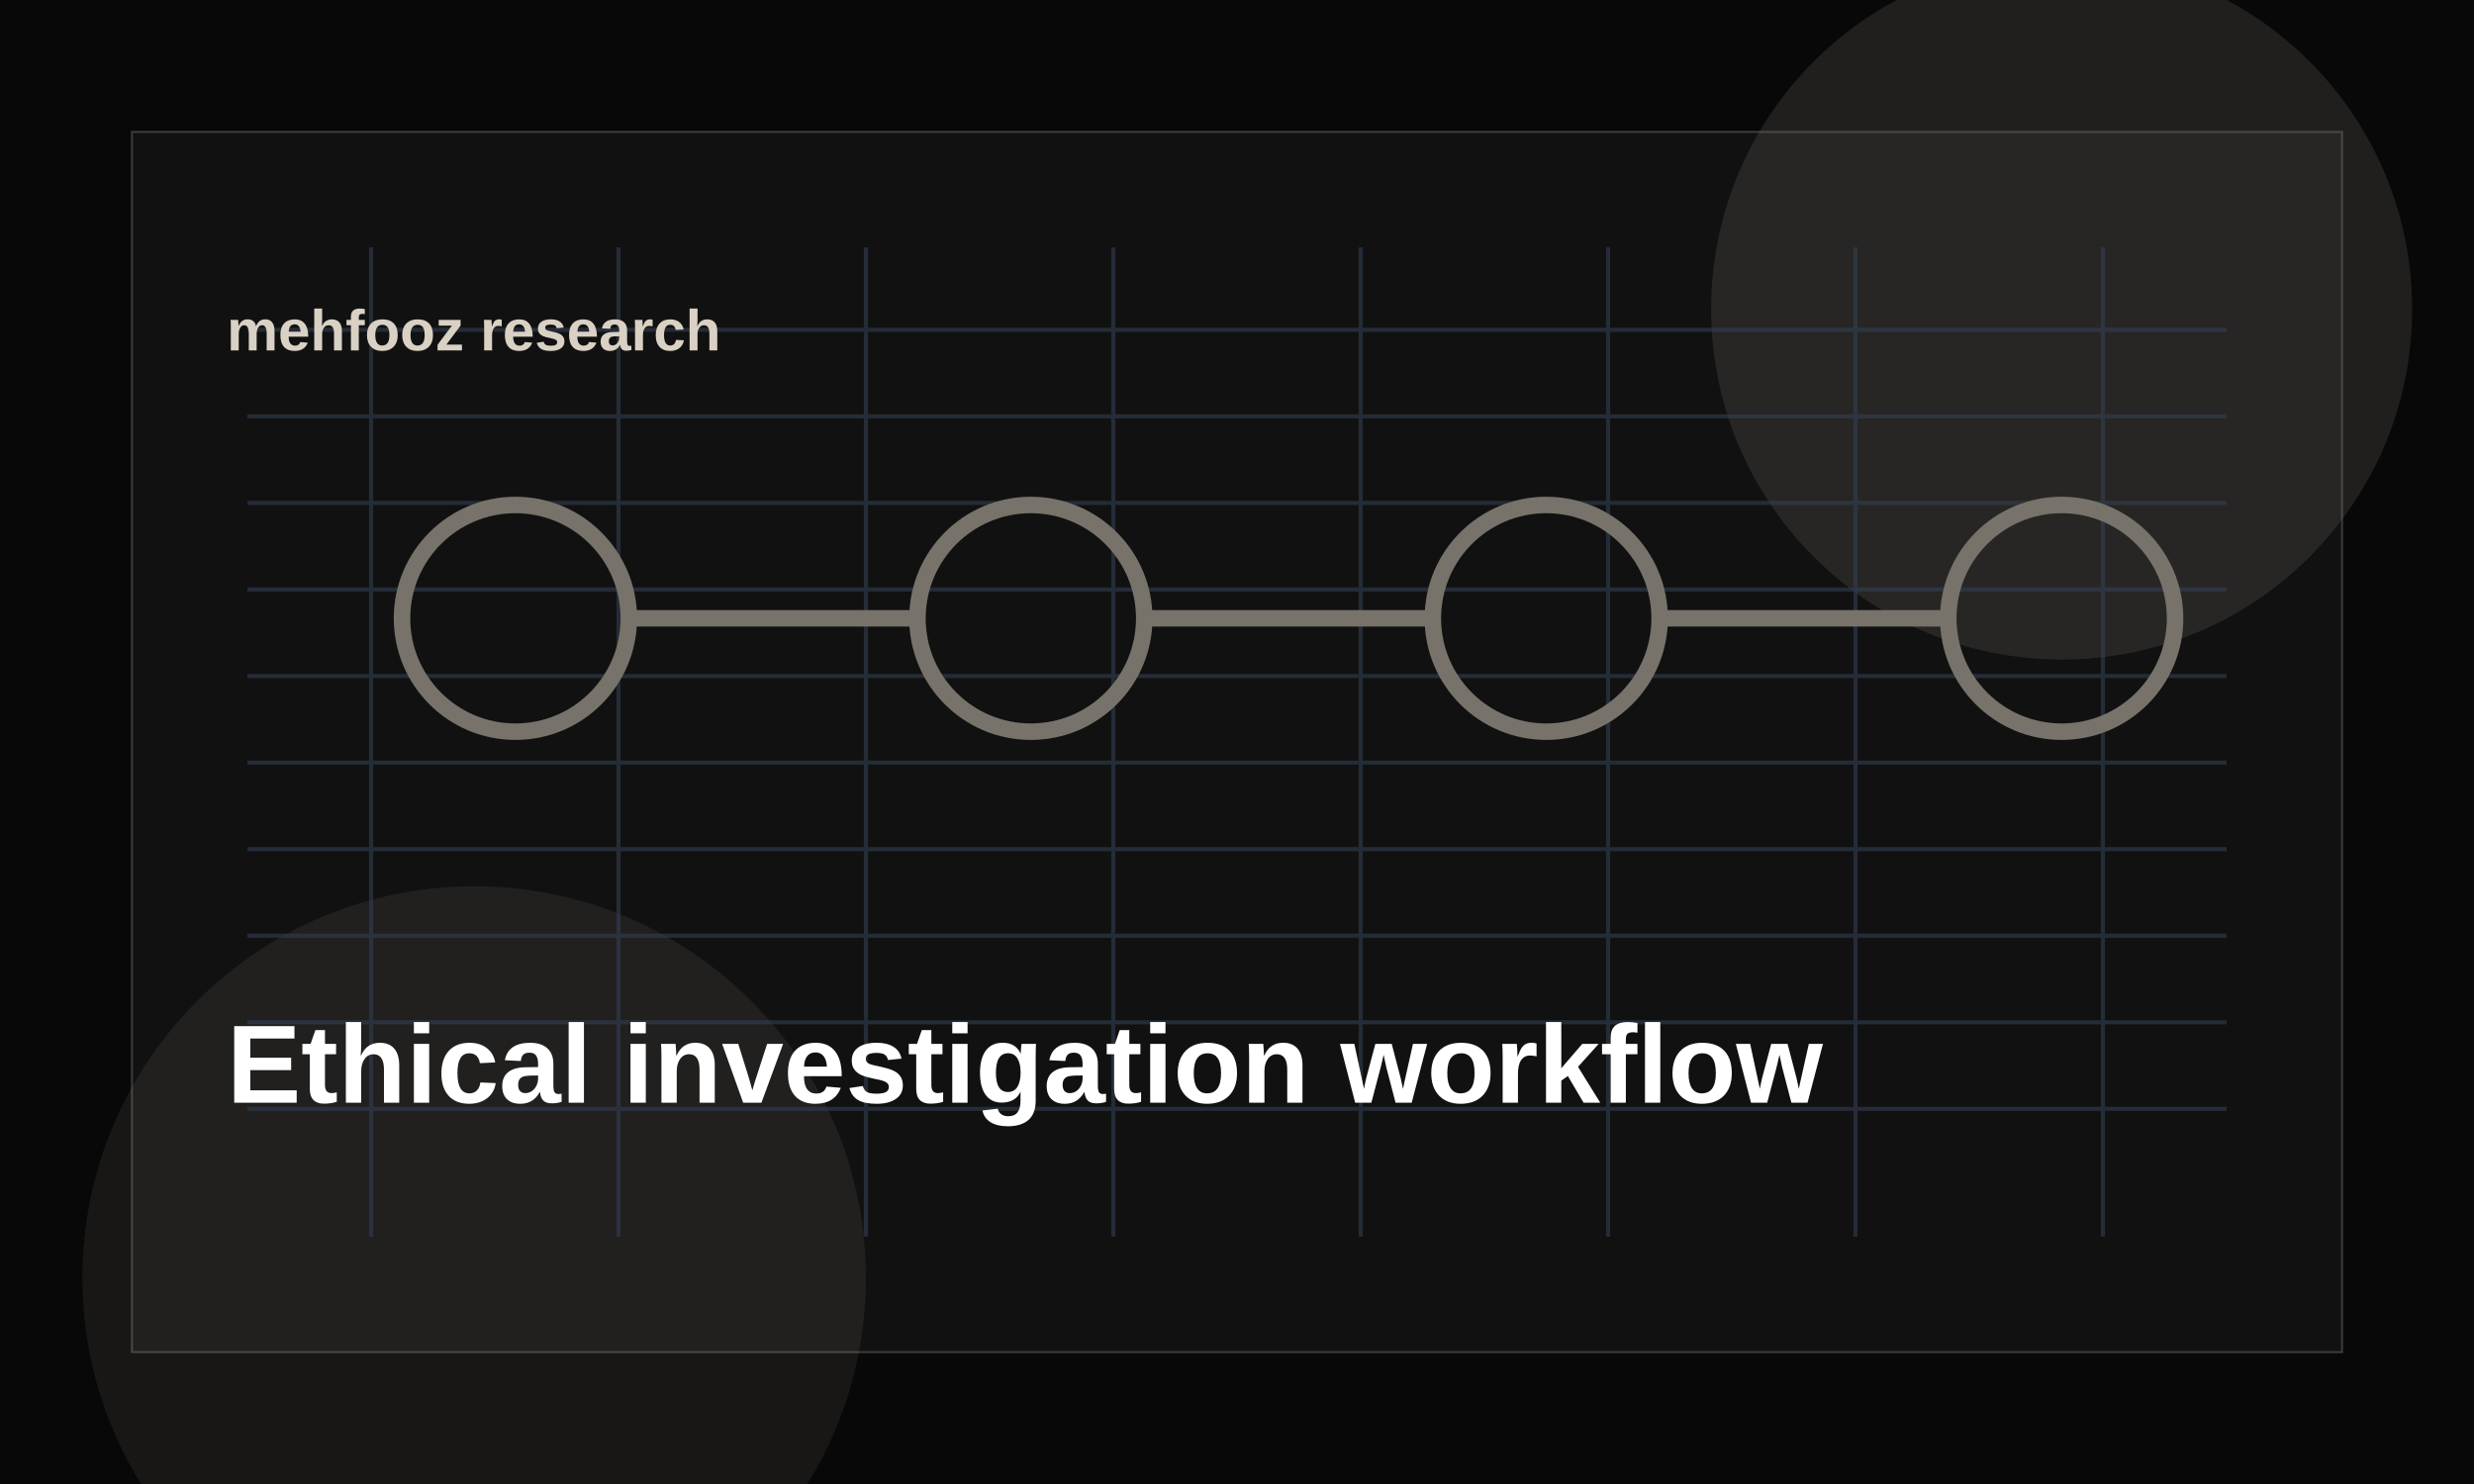
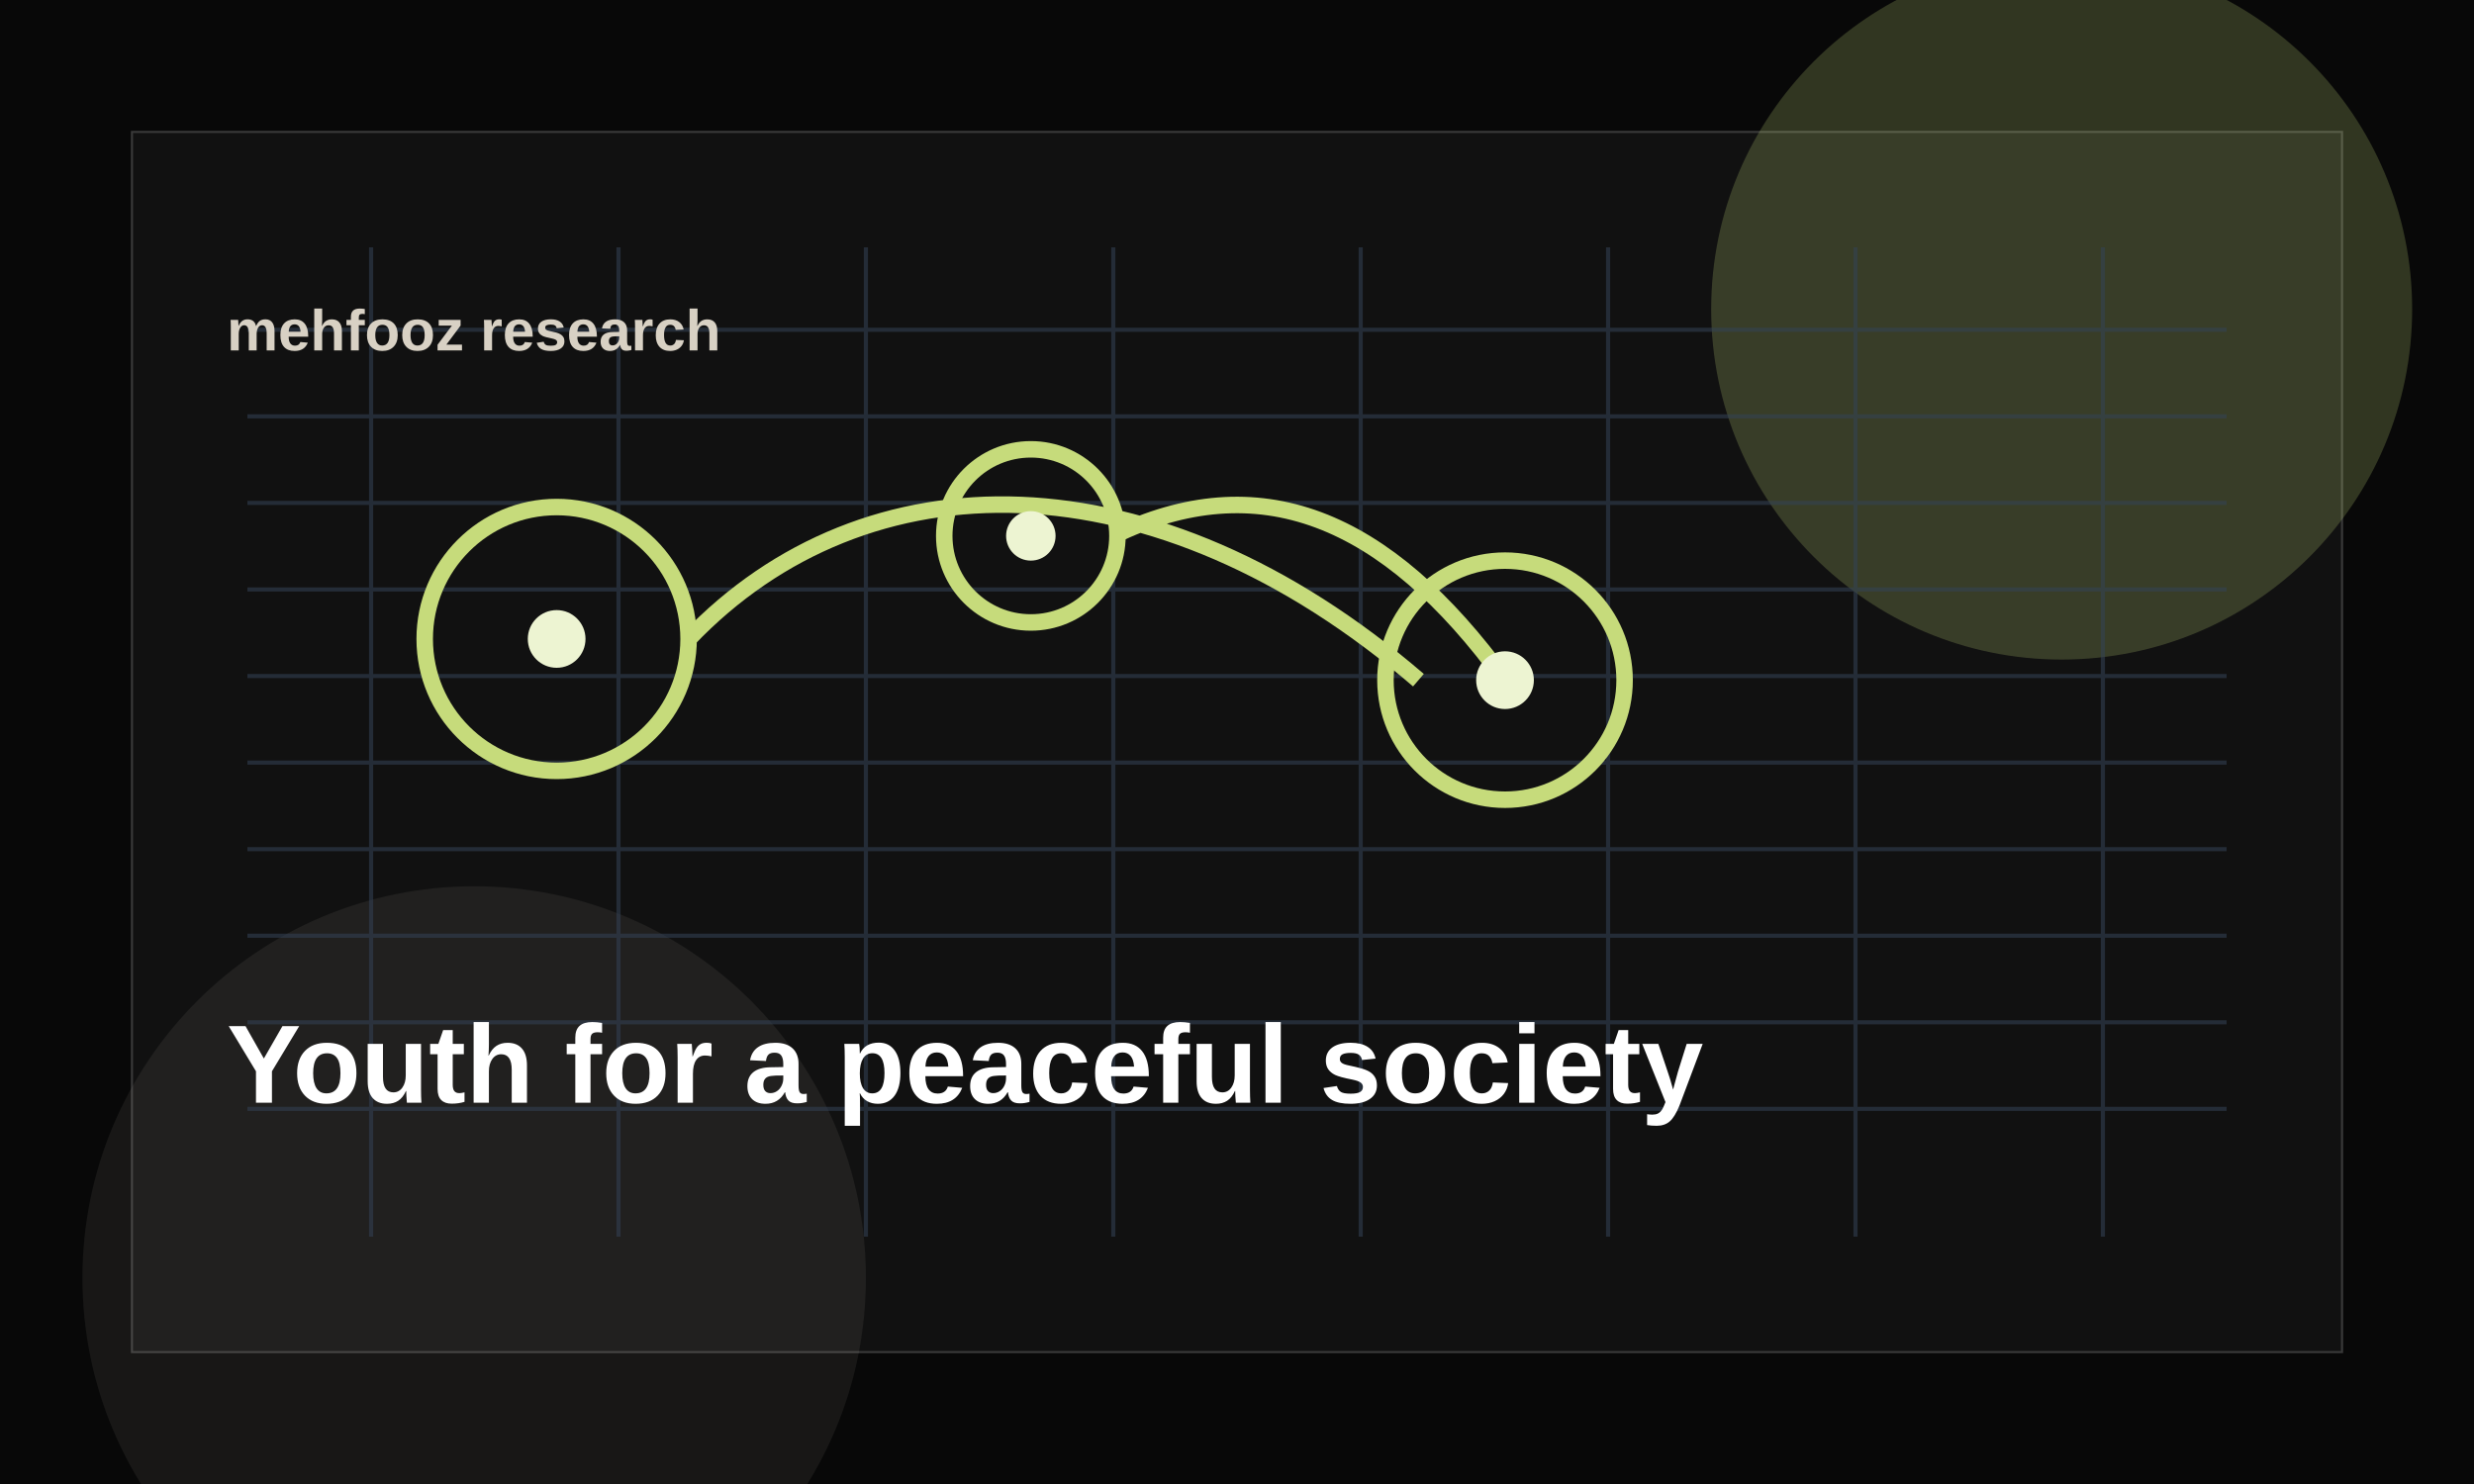
- <svg xmlns="http://www.w3.org/2000/svg" viewBox="0 0 1200 720" role="img" aria-label="Ethical investigation workflow illustration">
+ <svg xmlns="http://www.w3.org/2000/svg" viewBox="0 0 1200 720" role="img" aria-label="Youth for a peaceful society illustration">
  <rect width="1200" height="720" fill="#080808" />
  <rect x="64" y="64" width="1072" height="592" fill="#111111" stroke="#3a3a3a" />
-   <circle cx="1000" cy="150" r="170" fill="#77736a" opacity=".22" />
+   <circle cx="1000" cy="150" r="170" fill="#c6db7b" opacity=".22" />
  <circle cx="230" cy="620" r="190" fill="#d8d1c4" opacity=".08" />
  <g stroke="#334155" stroke-width="2" opacity=".55">
    <path d="M120 160 H1080" />
    <path d="M120 202 H1080" />
    <path d="M120 244 H1080" />
    <path d="M120 286 H1080" />
    <path d="M120 328 H1080" />
    <path d="M120 370 H1080" />
    <path d="M120 412 H1080" />
    <path d="M120 454 H1080" />
    <path d="M120 496 H1080" />
    <path d="M120 538 H1080" />
    <path d="M180 120 V600" />
    <path d="M300 120 V600" />
    <path d="M420 120 V600" />
    <path d="M540 120 V600" />
    <path d="M660 120 V600" />
    <path d="M780 120 V600" />
    <path d="M900 120 V600" />
    <path d="M1020 120 V600" />
  </g>
-   <g fill="none" stroke="#77736a" stroke-width="8">
-     <circle cx="250" cy="300" r="55" />
-     <circle cx="500" cy="300" r="55" />
-     <circle cx="750" cy="300" r="55" />
-     <circle cx="1000" cy="300" r="55" />
-     <path d="M305 300h140M555 300h140M805 300h140" />
+   <g fill="none" stroke="#c6db7b" stroke-width="8">
+     <circle cx="270" cy="310" r="64" />
+     <circle cx="500" cy="260" r="42" />
+     <circle cx="730" cy="330" r="58" />
+     <path d="M334 310C420 220 560 220 688 330M540 260c70-34 132-10 190 70" />
+   </g>
+   <g fill="#edf4d2">
+     <circle cx="270" cy="310" r="14" />
+     <circle cx="500" cy="260" r="12" />
+     <circle cx="730" cy="330" r="14" />
  </g>
  <text x="110" y="170" fill="#d8d1c4" font-family="Arial, sans-serif" font-size="28" font-weight="700">mehfooz research</text>
-   <text x="110" y="535" fill="#ffffff" font-family="Arial, sans-serif" font-size="54" font-weight="800">Ethical investigation workflow</text>
+   <text x="110" y="535" fill="#ffffff" font-family="Arial, sans-serif" font-size="54" font-weight="800">Youth for a peaceful society</text>
</svg>
